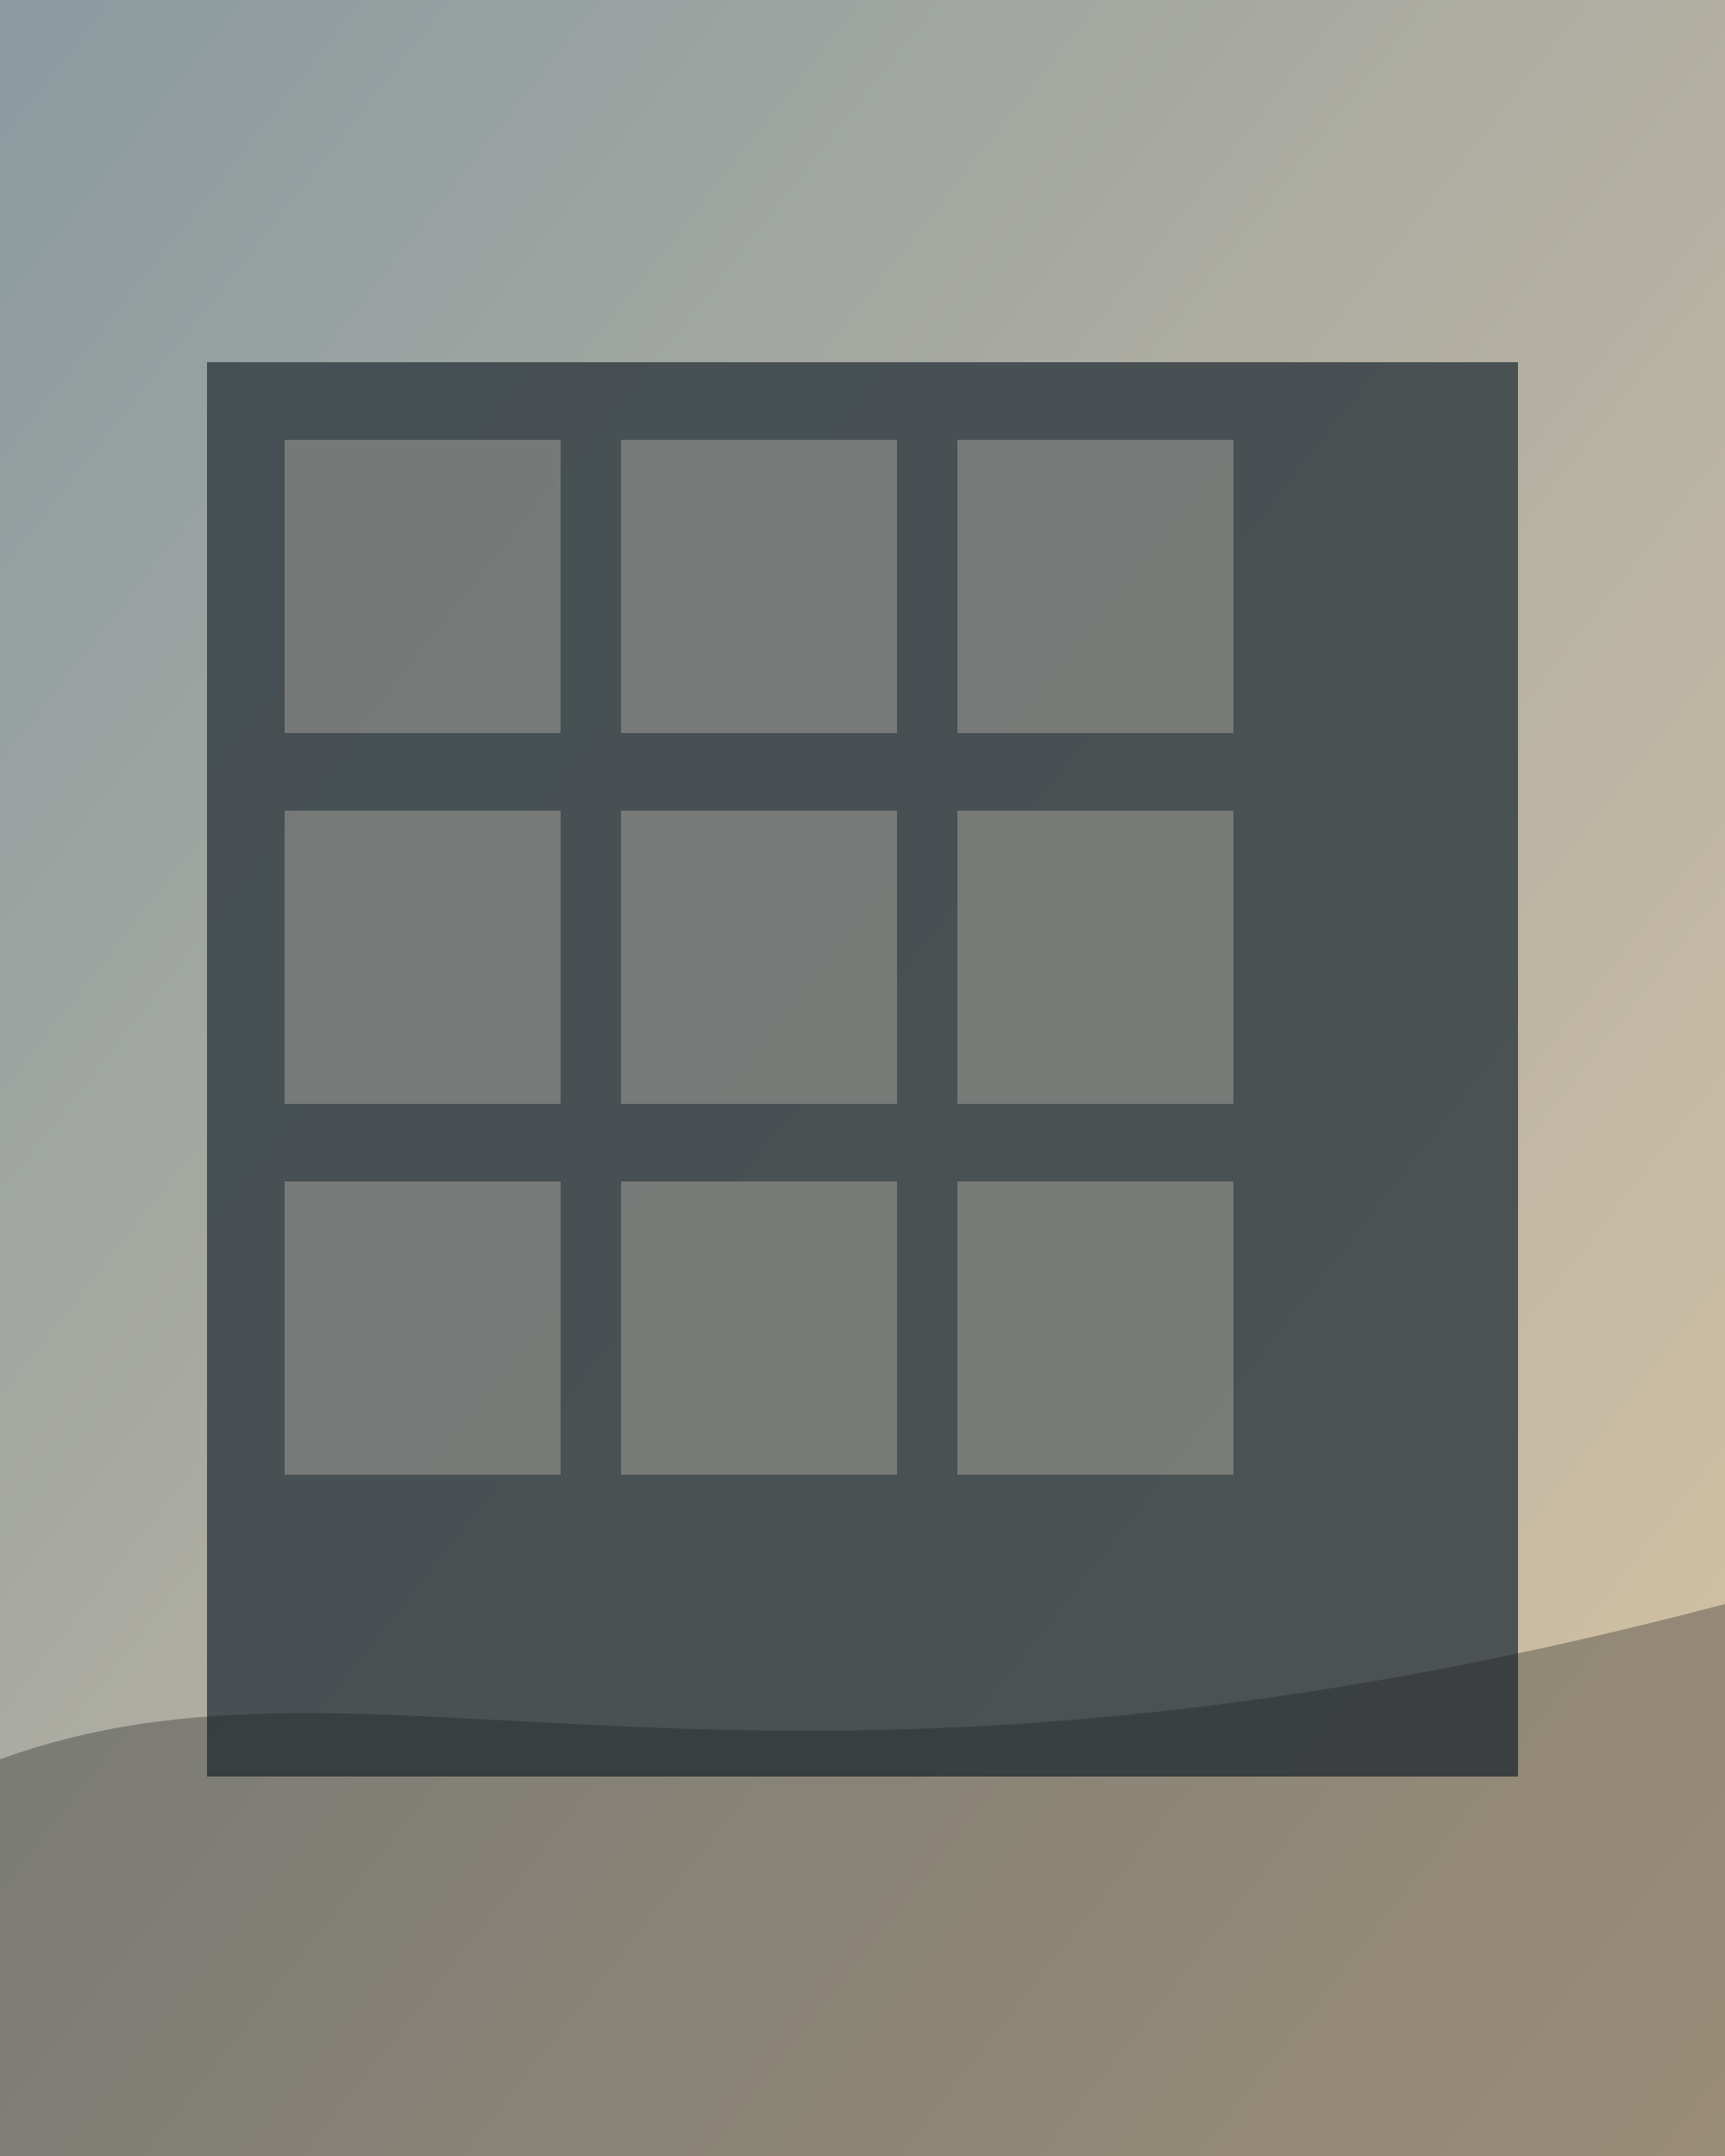
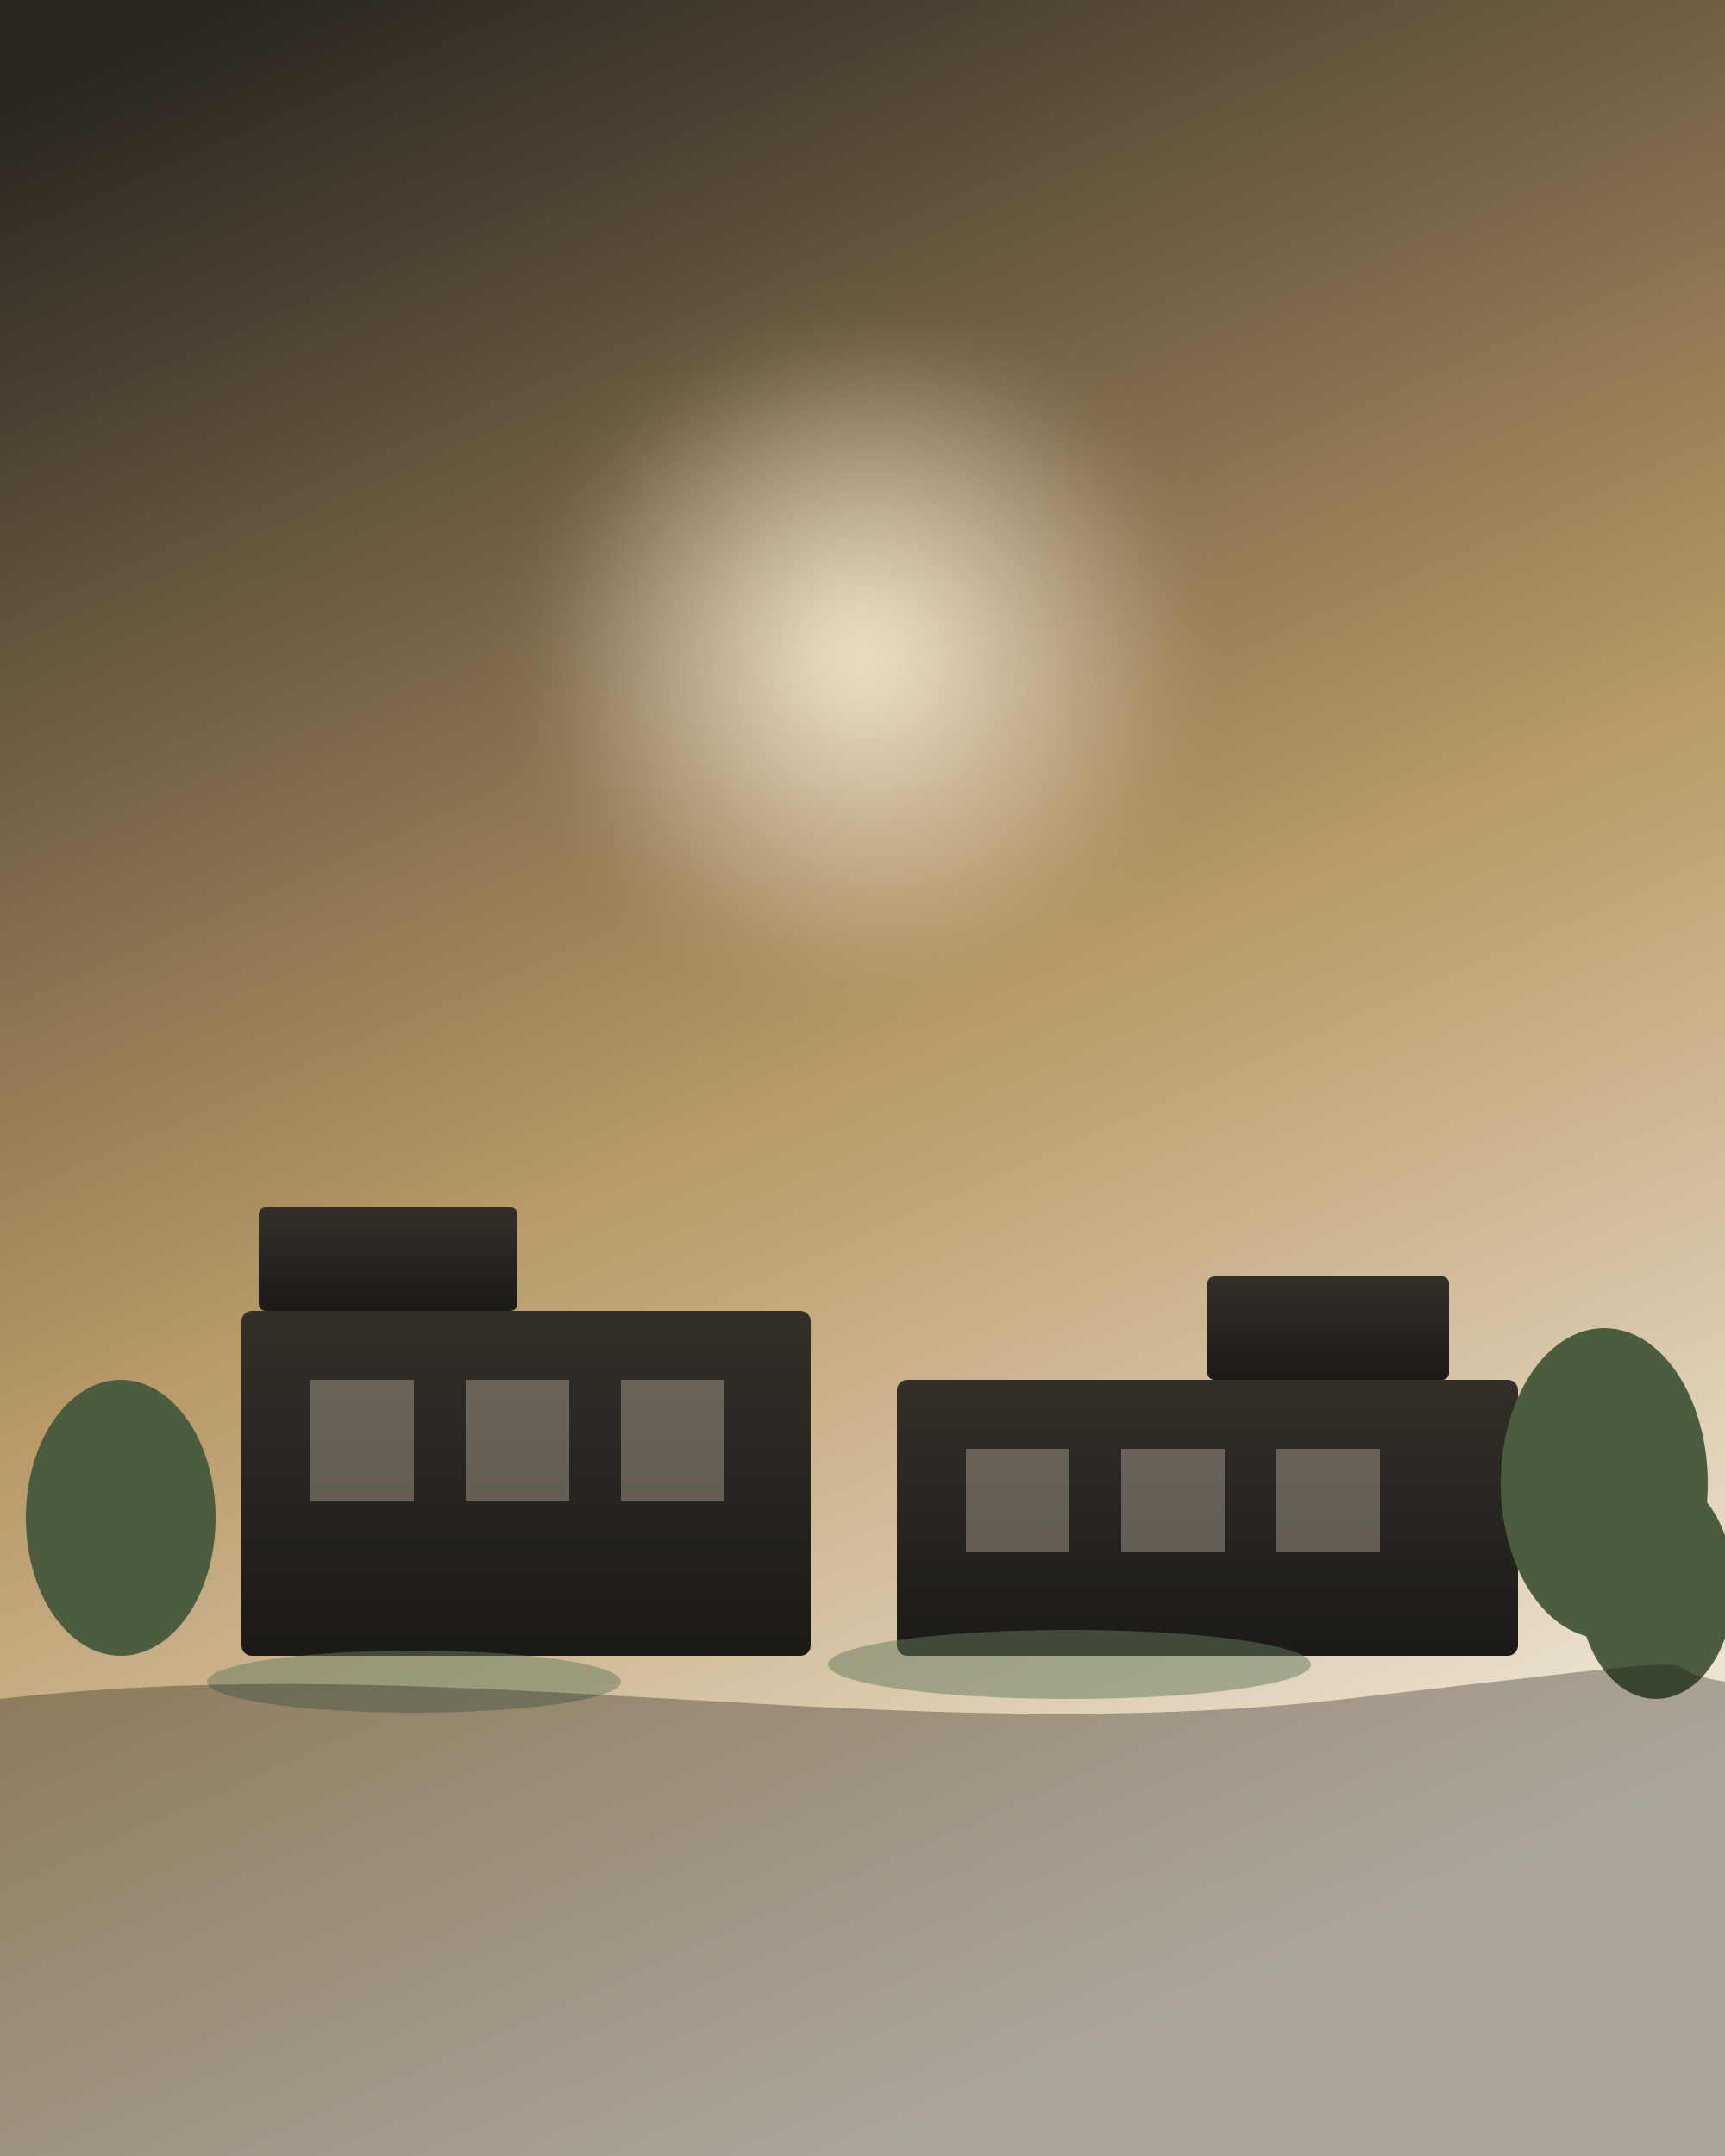
<svg xmlns="http://www.w3.org/2000/svg" viewBox="0 0 1000 1250">
  <defs>
-     <linearGradient id="g" x1="0" y1="0" x2="1" y2="1">
-       <stop stop-color="#8b9aa0" />
-       <stop offset="1" stop-color="#d8c4a4" />
+     <linearGradient id="sky" x1="0.15" y1="0" x2="0.5" y2="1">
+       <stop offset="0" stop-color="#2a2620" />
+       <stop offset="0.55" stop-color="#b99a68" />
+       <stop offset="1" stop-color="#f2ebdd" />
    </linearGradient>
+     <linearGradient id="villa" x1="0" y1="0" x2="0" y2="1">
+       <stop offset="0" stop-color="#33302a" />
+       <stop offset="1" stop-color="#1c1a16" />
+     </linearGradient>
+     <radialGradient id="sun" cx="0.5" cy="0.5" r="0.5">
+       <stop offset="0" stop-color="#fff3dc" stop-opacity=".9" />
+       <stop offset="1" stop-color="#fff3dc" stop-opacity="0" />
+     </radialGradient>
+     <filter id="soft">
+       <feGaussianBlur stdDeviation="18" />
+     </filter>
  </defs>
-   <rect width="1000" height="1250" fill="url(#g)" />
-   <rect x="120" y="210" width="760" height="820" fill="#3b4448" opacity=".88" />
-   <g fill="#f0e7d9" opacity=".28">
-     <rect x="165" y="255" width="160" height="170" />
-     <rect x="360" y="255" width="160" height="170" />
-     <rect x="555" y="255" width="160" height="170" />
-     <rect x="165" y="470" width="160" height="170" />
-     <rect x="360" y="470" width="160" height="170" />
-     <rect x="555" y="470" width="160" height="170" />
-     <rect x="165" y="685" width="160" height="170" />
-     <rect x="360" y="685" width="160" height="170" />
-     <rect x="555" y="685" width="160" height="170" />
+   <rect width="1000" height="1250" fill="url(#sky)" />
+   <circle cx="500" cy="380" r="190" fill="url(#sun)" filter="url(#soft)" />
+   <g fill="url(#villa)">
+     <rect x="140" y="760" width="330" height="200" rx="6" />
+     <rect x="150" y="700" width="150" height="60" rx="4" />
+     <rect x="520" y="800" width="360" height="160" rx="6" />
+     <rect x="700" y="740" width="140" height="60" rx="4" />
  </g>
-   <path d="M0 1020 C220 940 430 1080 1000 930 L1000 1250 L0 1250Z" fill="#171717" opacity=".32" />
+   <g fill="#f4e9d2" opacity=".3">
+     <rect x="180" y="800" width="60" height="70" />
+     <rect x="270" y="800" width="60" height="70" />
+     <rect x="360" y="800" width="60" height="70" />
+     <rect x="560" y="840" width="60" height="60" />
+     <rect x="650" y="840" width="60" height="60" />
+     <rect x="740" y="840" width="60" height="60" />
+   </g>
+   <g fill="#65795e" opacity=".5">
+     <ellipse cx="620" cy="965" rx="140" ry="20" />
+     <ellipse cx="240" cy="975" rx="120" ry="18" />
+   </g>
+   <g fill="#4b5c3f">
+     <ellipse cx="70" cy="880" rx="55" ry="80" />
+     <ellipse cx="930" cy="860" rx="60" ry="90" />
+     <ellipse cx="960" cy="920" rx="45" ry="65" />
+   </g>
+   <path d="M0 985 C 260 955, 520 1015, 780 985 S 940 965, 1000 975 L1000 1250 L0 1250Z" fill="#171310" opacity=".32" />
</svg>
